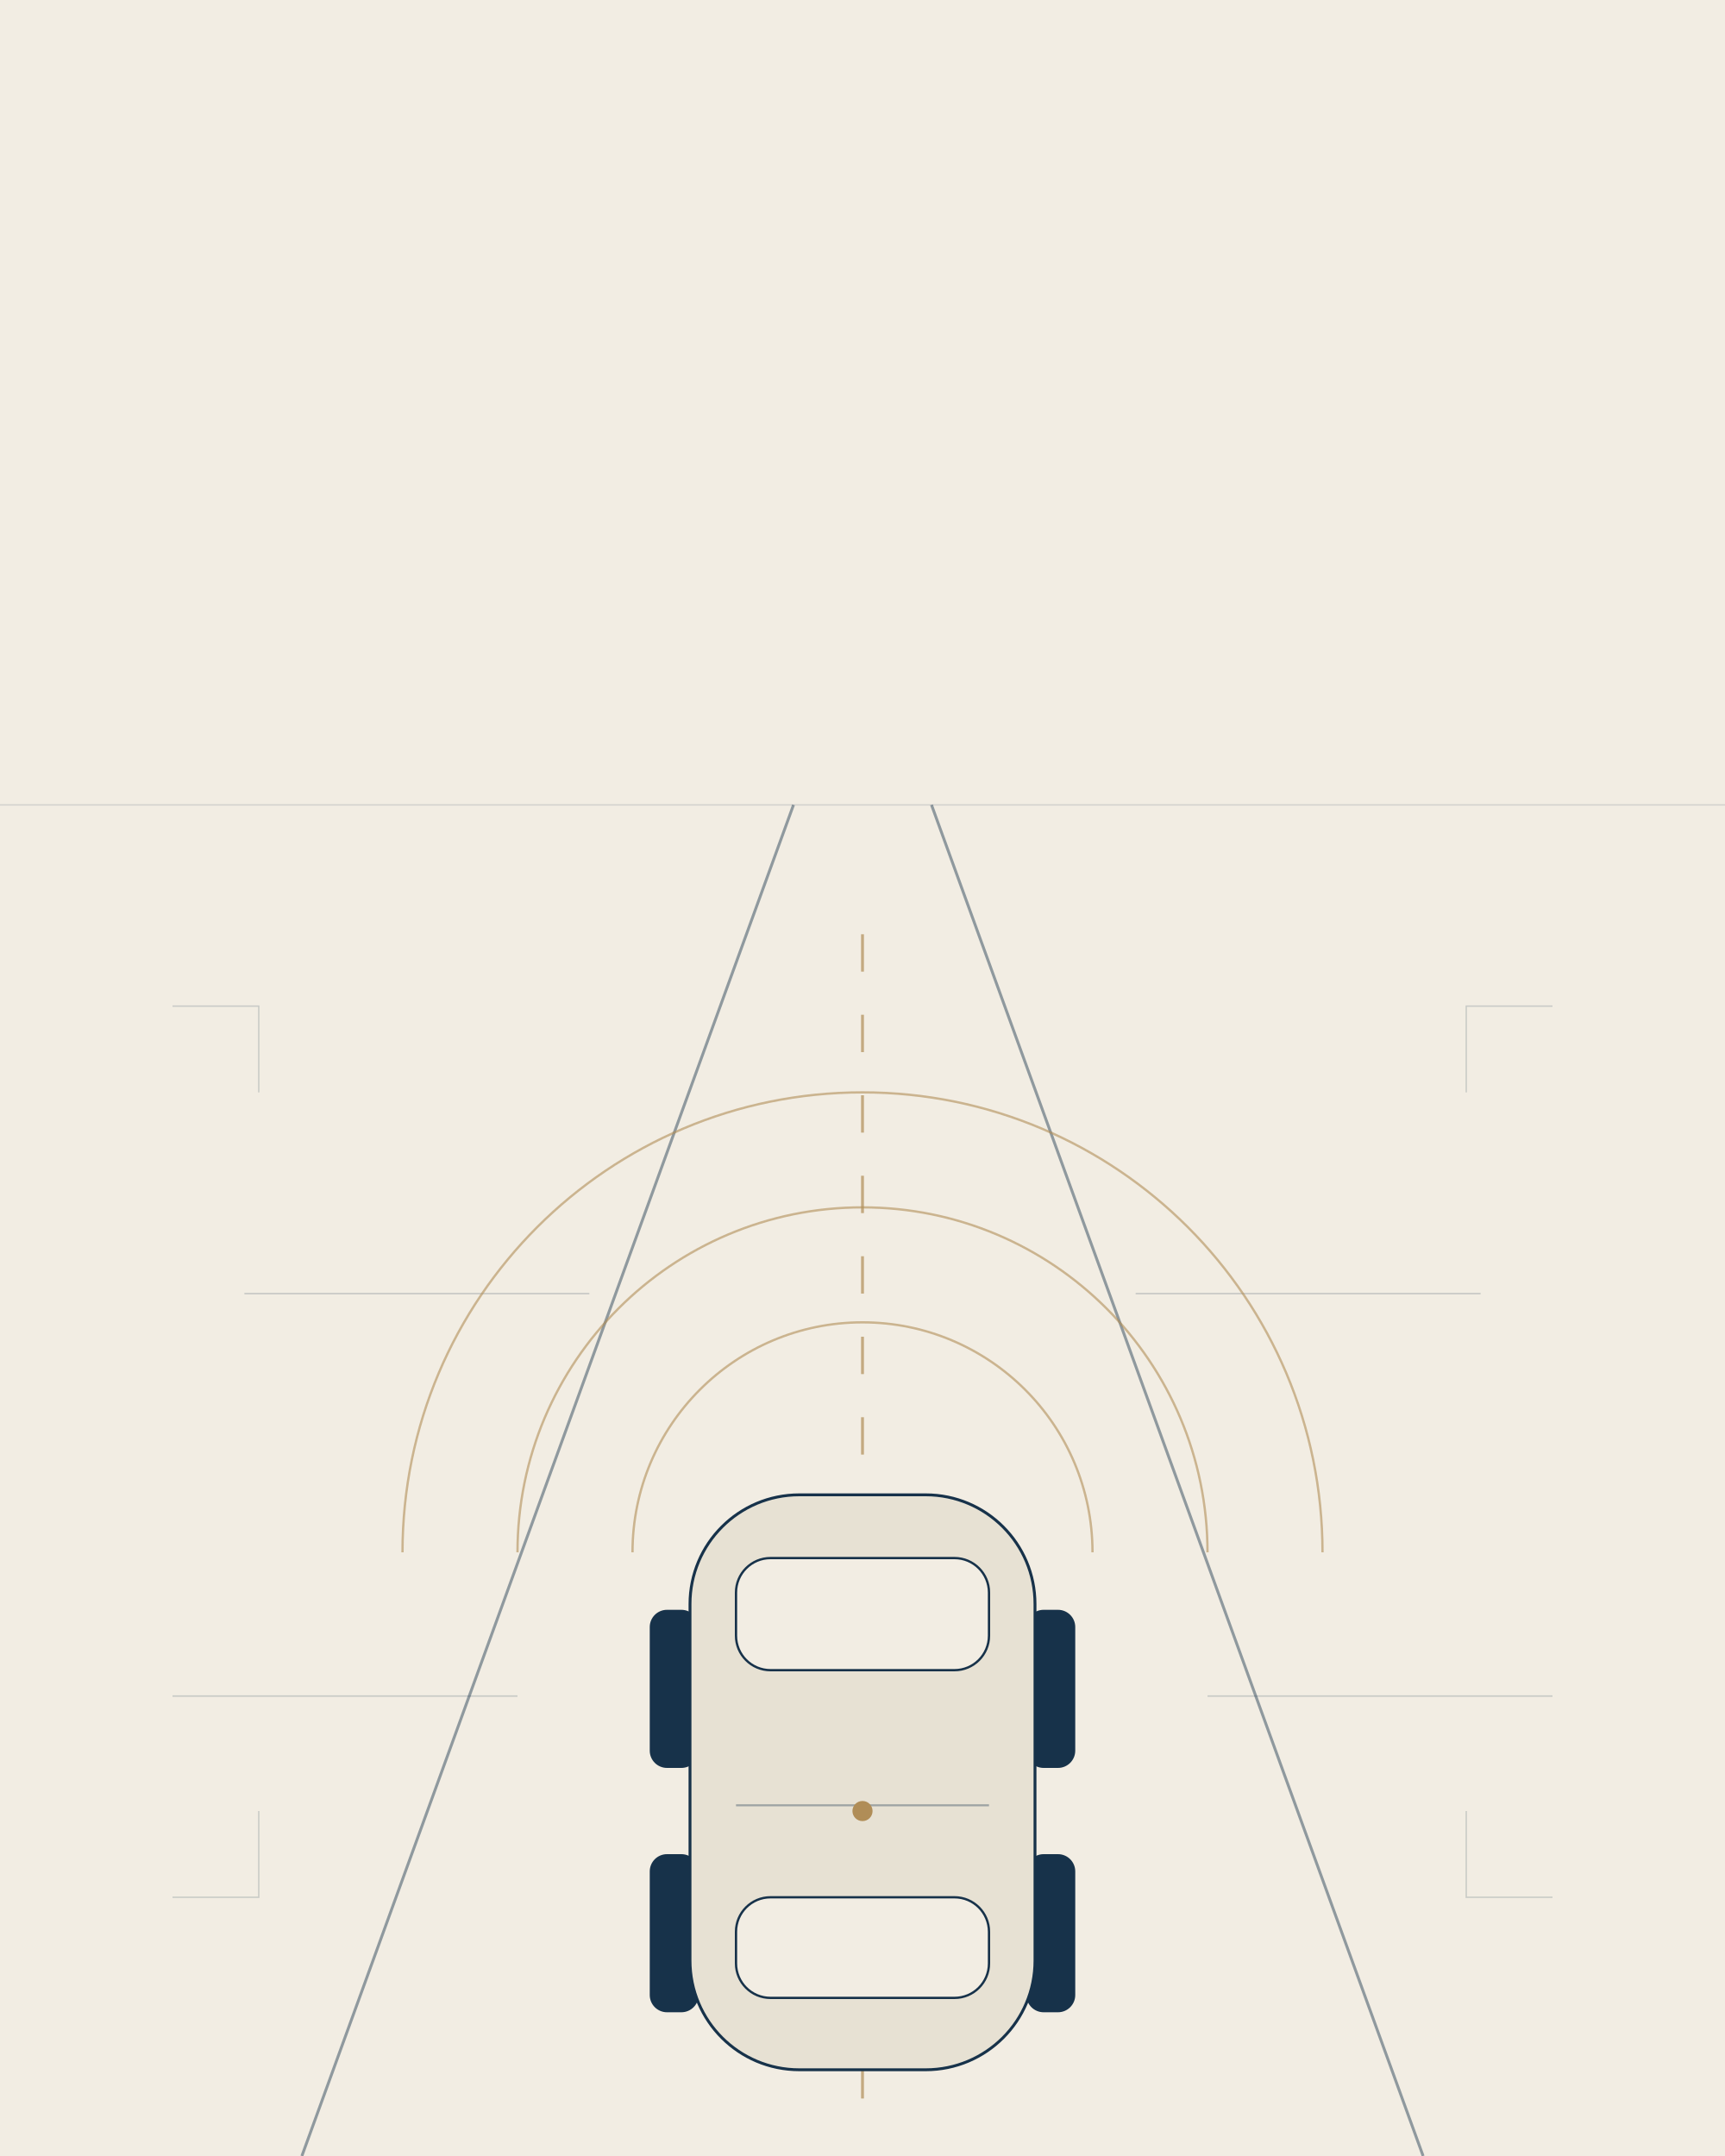
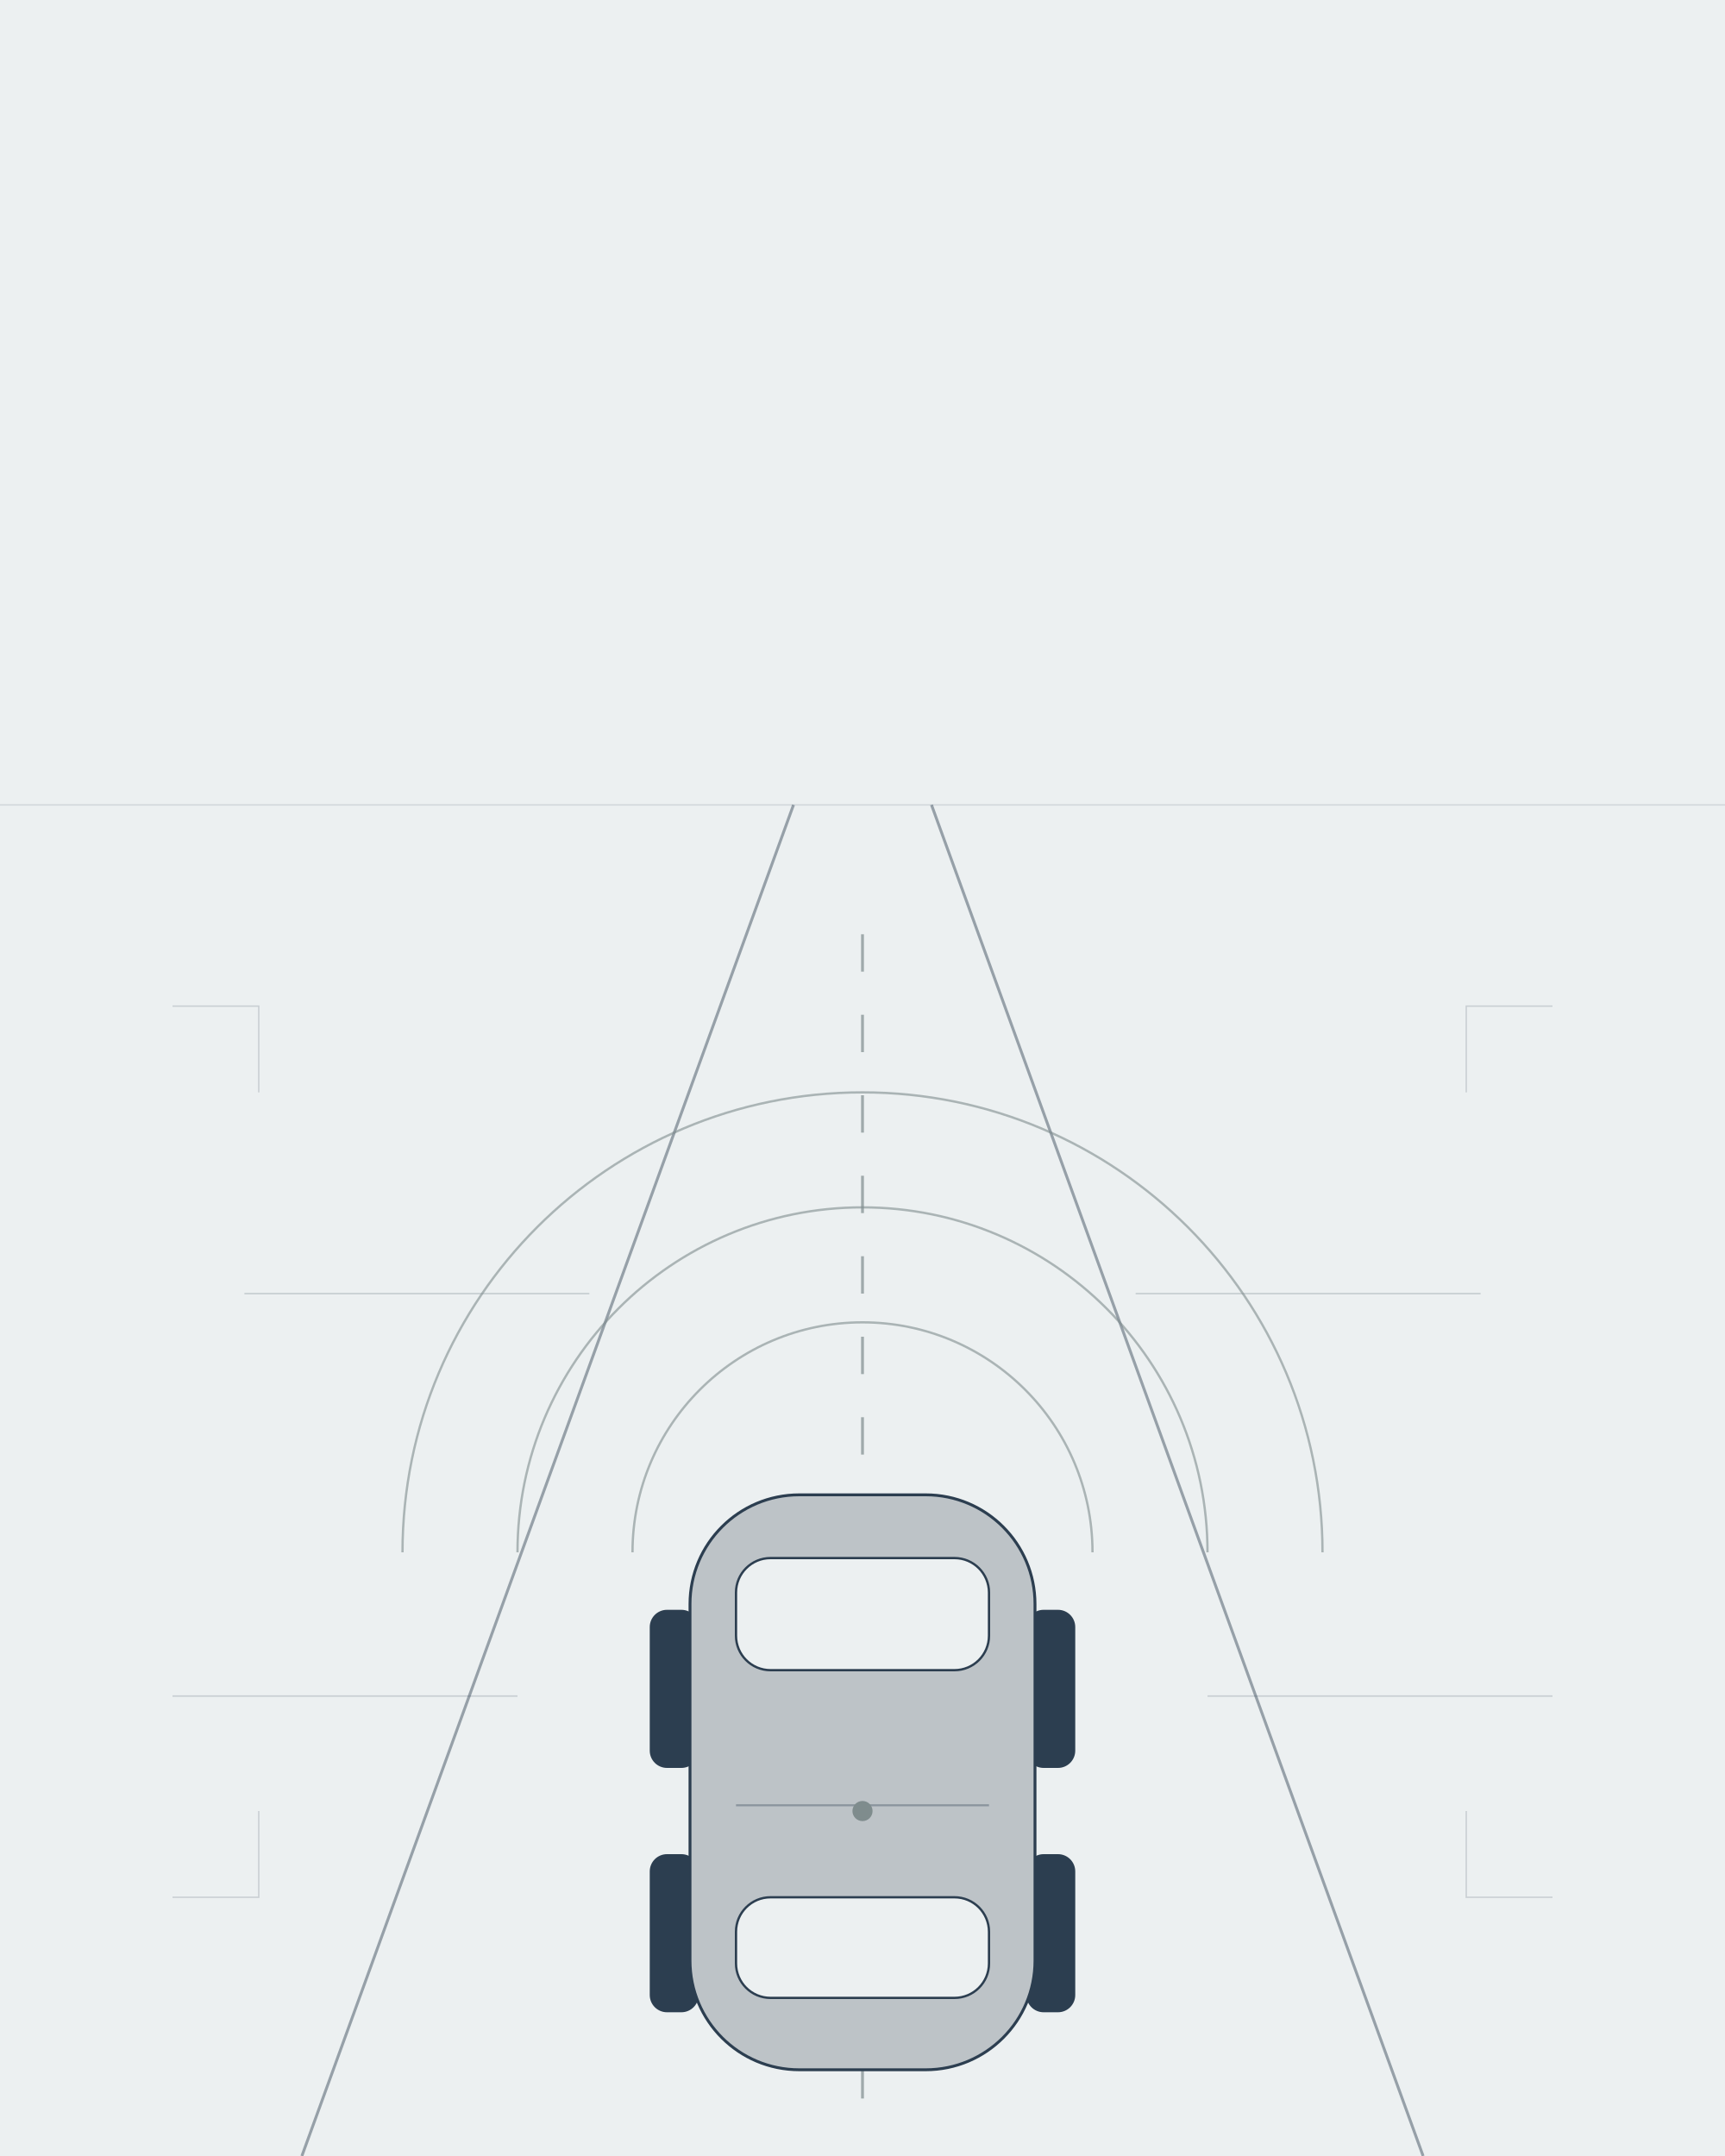
<svg xmlns="http://www.w3.org/2000/svg" viewBox="0 0 1200 1500" width="1200" height="1500">
-   <rect width="1200" height="1500" fill="#f2ede3" />
-   <g stroke="#17324a" stroke-width="1" opacity="0.14">
+   <rect width="1200" height="1500" fill="#ecf0f1" />
+   <g stroke="#2c3e50" stroke-width="1" opacity="0.14">
    <line x1="0" y1="560" x2="1200" y2="560" />
  </g>
-   <g stroke="#17324a" stroke-width="2" fill="none" opacity="0.45">
+   <g stroke="#2c3e50" stroke-width="2" fill="none" opacity="0.45">
    <path d="M 210 1500 L 552 560" />
    <path d="M 990 1500 L 648 560" />
  </g>
-   <g stroke="#17324a" stroke-width="1" opacity="0.2">
+   <g stroke="#2c3e50" stroke-width="1" opacity="0.2">
    <line x1="120" y1="1180" x2="360" y2="1180" />
    <line x1="840" y1="1180" x2="1080" y2="1180" />
    <line x1="170" y1="900" x2="410" y2="900" />
    <line x1="790" y1="900" x2="1030" y2="900" />
  </g>
-   <line x1="600" y1="1460" x2="600" y2="640" stroke="#b08d57" stroke-width="2" stroke-dasharray="26 30" opacity="0.7" />
-   <g stroke="#b08d57" fill="none" opacity="0.6">
+   <line x1="600" y1="1460" x2="600" y2="640" stroke="#7f8c8d" stroke-width="2" stroke-dasharray="26 30" opacity="0.7" />
+   <g stroke="#7f8c8d" fill="none" opacity="0.6">
    <path d="M 440 1080 A 160 160 0 0 1 760 1080" stroke-width="1.6" />
    <path d="M 360 1080 A 240 240 0 0 1 840 1080" stroke-width="1.6" />
    <path d="M 280 1080 A 320 320 0 0 1 920 1080" stroke-width="1.6" />
  </g>
-   <g fill="#17324a">
+   <g fill="#2c3e50">
    <rect x="452" y="1120" width="34" height="110" rx="12" />
    <rect x="714" y="1120" width="34" height="110" rx="12" />
    <rect x="452" y="1290" width="34" height="110" rx="12" />
    <rect x="714" y="1290" width="34" height="110" rx="12" />
  </g>
-   <rect x="480" y="1040" width="240" height="400" rx="76" fill="#e7e1d3" stroke="#17324a" stroke-width="2" />
-   <rect x="512" y="1084" width="176" height="78" rx="24" fill="#f2ede3" stroke="#17324a" stroke-width="1.6" />
-   <rect x="512" y="1320" width="176" height="70" rx="24" fill="#f2ede3" stroke="#17324a" stroke-width="1.6" />
-   <line x1="512" y1="1256" x2="688" y2="1256" stroke="#17324a" stroke-width="1.4" opacity="0.35" />
-   <circle cx="600" cy="1260" r="7" fill="#b08d57" />
-   <g stroke="#17324a" stroke-width="1" opacity="0.18" fill="none">
+   <rect x="480" y="1040" width="240" height="400" rx="76" fill="#bdc3c7" stroke="#2c3e50" stroke-width="2" />
+   <rect x="512" y="1084" width="176" height="78" rx="24" fill="#ecf0f1" stroke="#2c3e50" stroke-width="1.6" />
+   <rect x="512" y="1320" width="176" height="70" rx="24" fill="#ecf0f1" stroke="#2c3e50" stroke-width="1.6" />
+   <line x1="512" y1="1256" x2="688" y2="1256" stroke="#2c3e50" stroke-width="1.4" opacity="0.35" />
+   <circle cx="600" cy="1260" r="7" fill="#7f8c8d" />
+   <g stroke="#2c3e50" stroke-width="1" opacity="0.18" fill="none">
    <path d="M 120 700 l 60 0 l 0 60" />
    <path d="M 1080 700 l -60 0 l 0 60" />
    <path d="M 120 1320 l 60 0 l 0 -60" />
    <path d="M 1080 1320 l -60 0 l 0 -60" />
  </g>
</svg>
